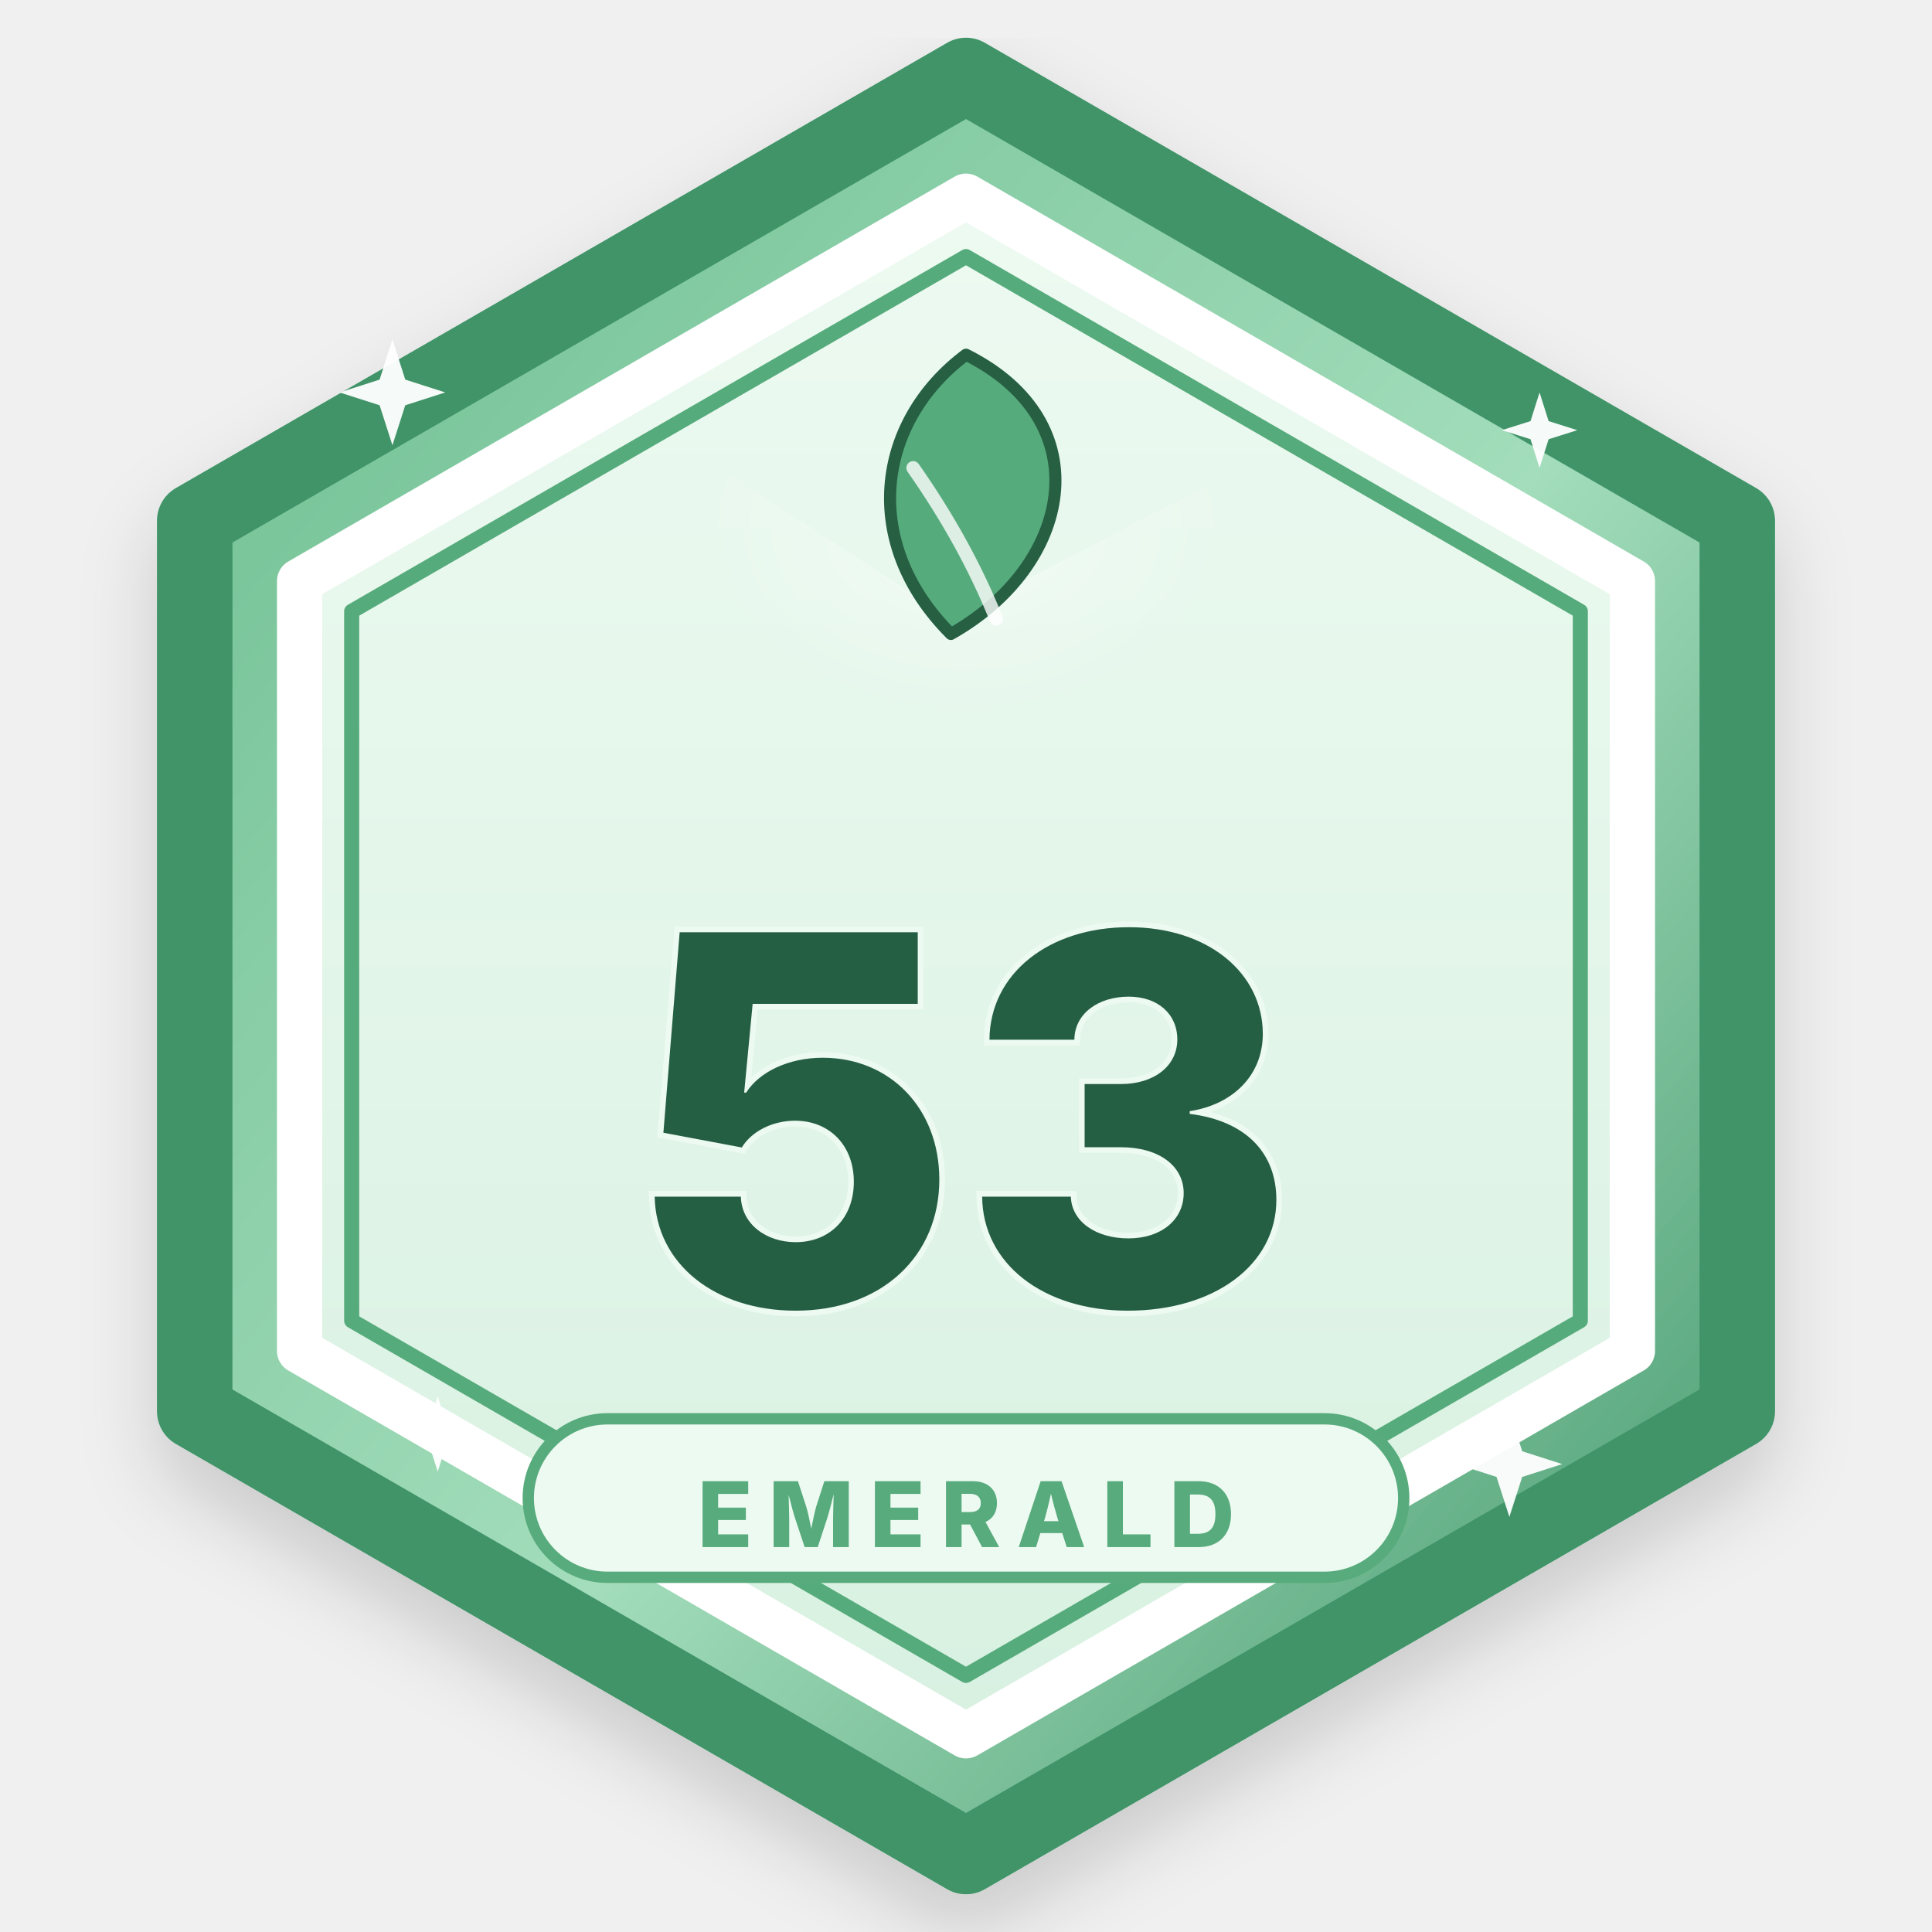
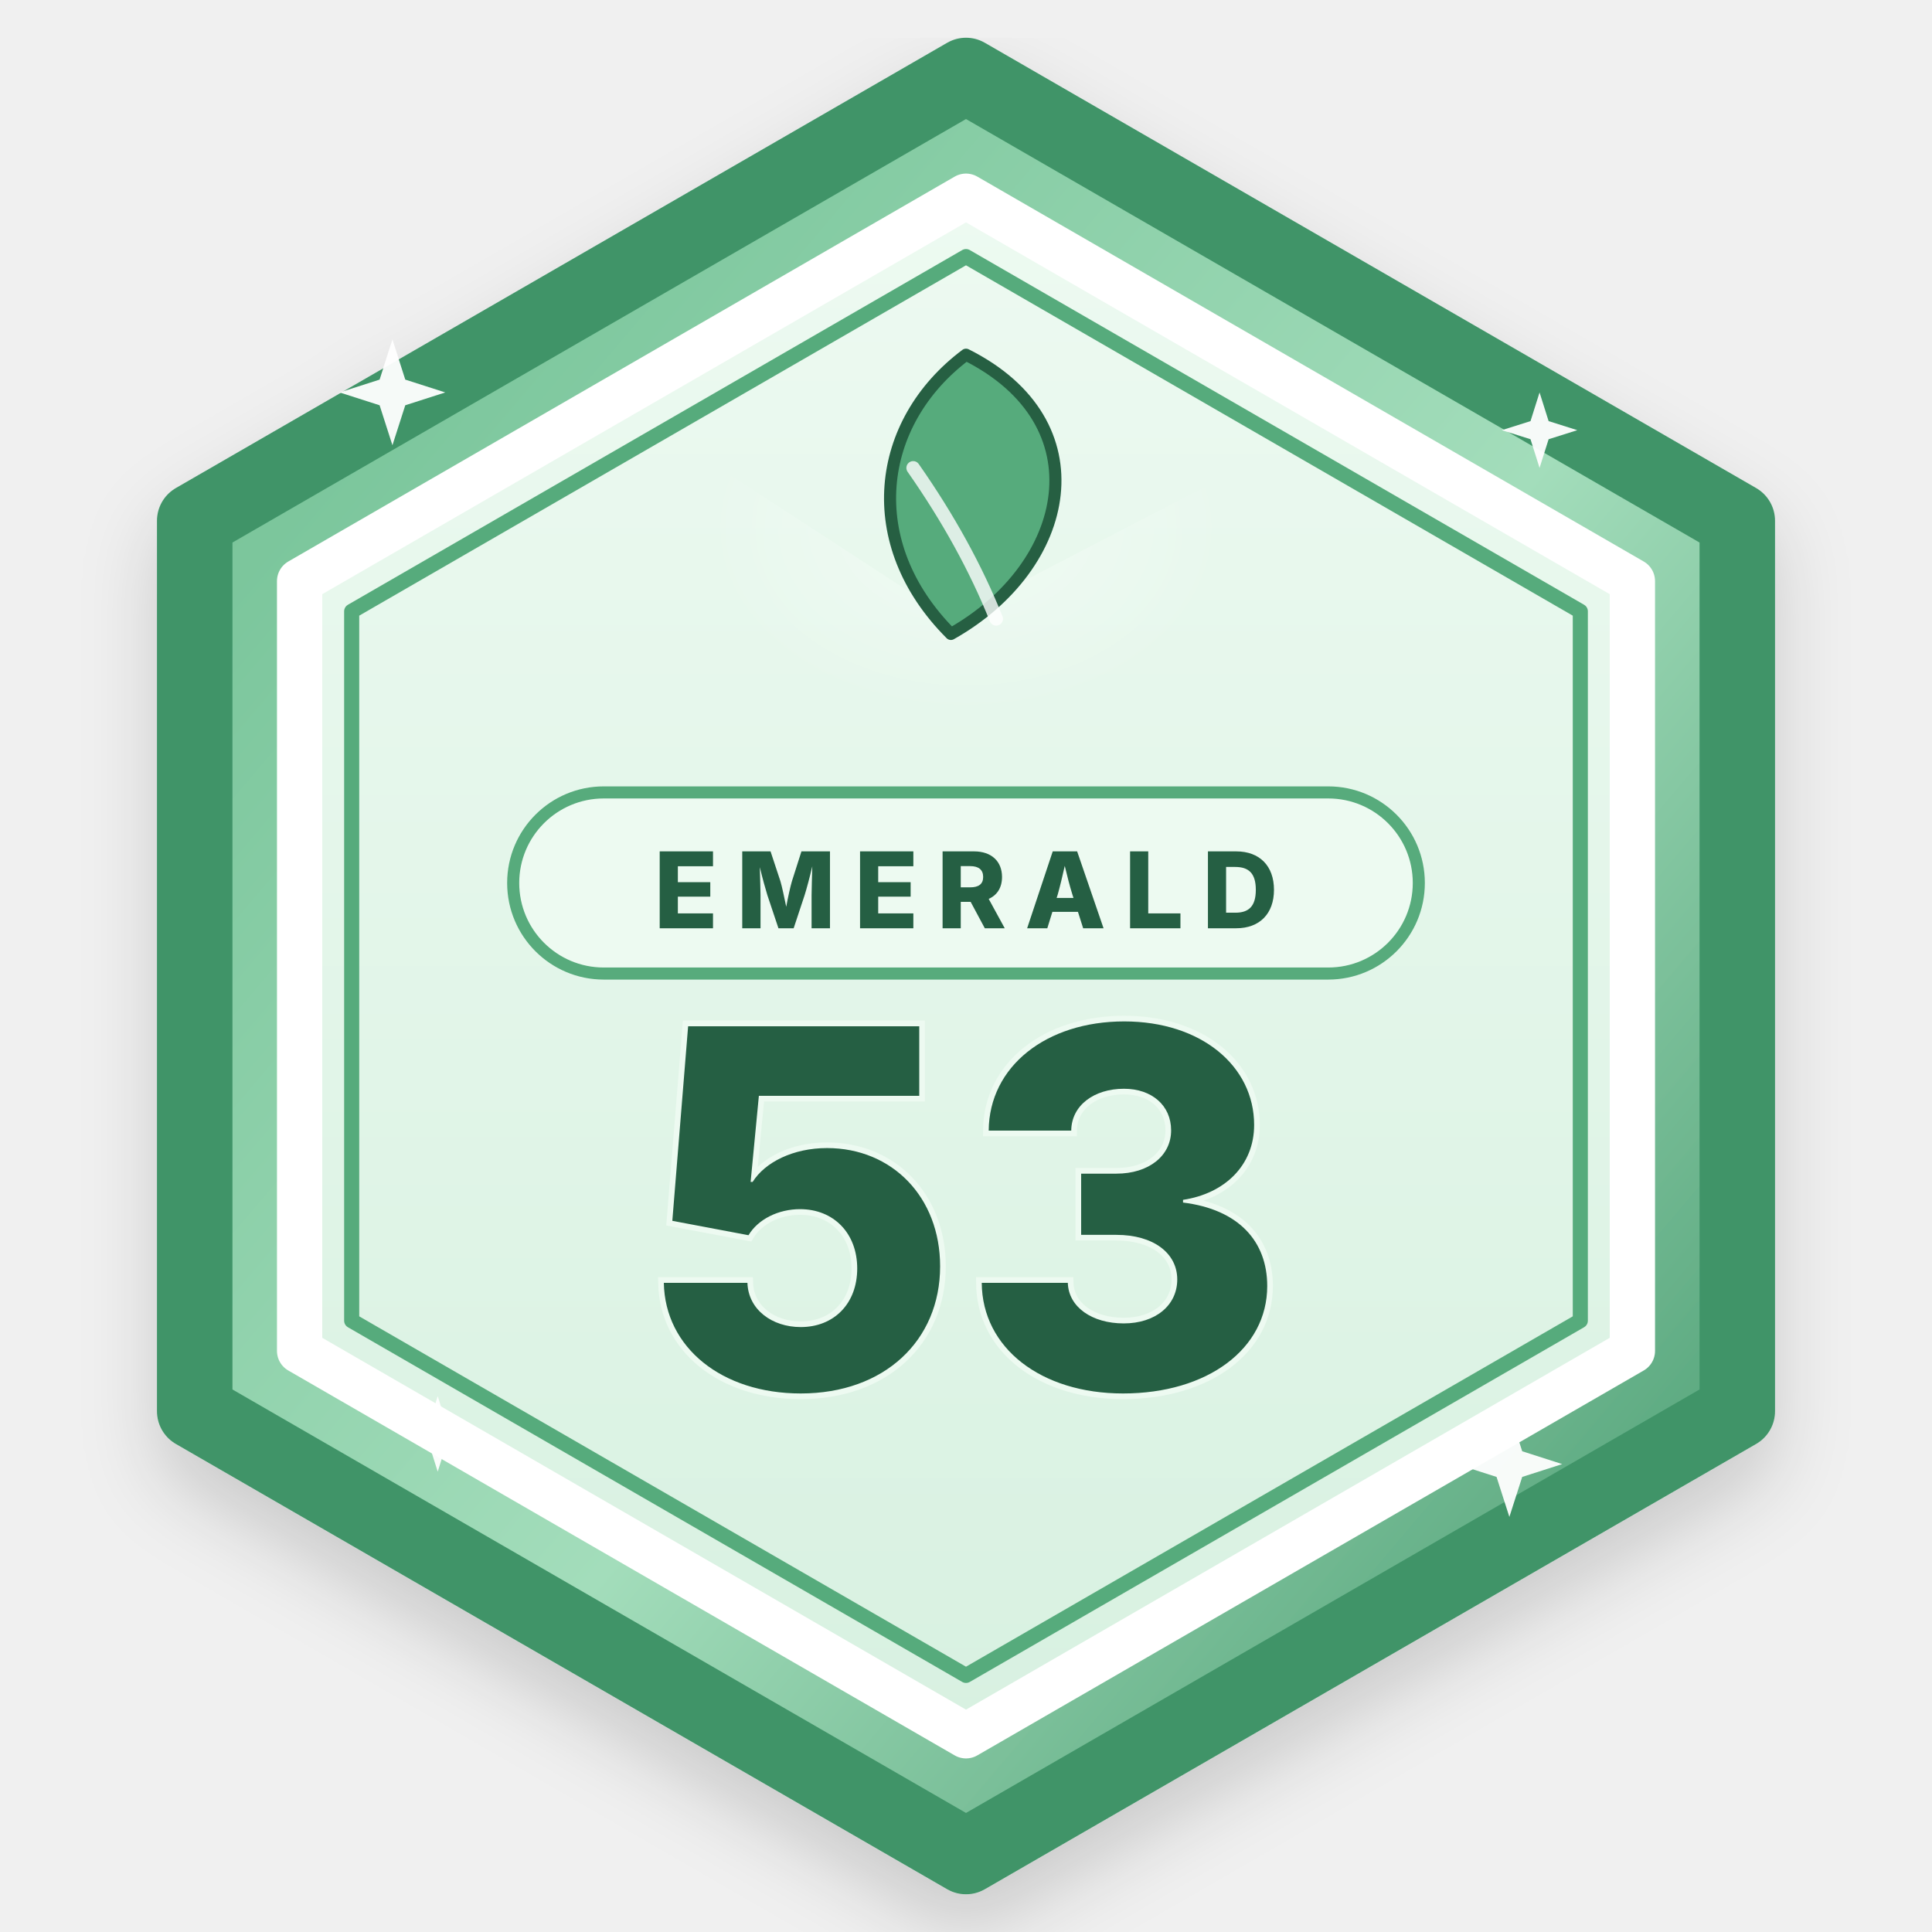
<svg xmlns="http://www.w3.org/2000/svg" viewBox="0 0 256 256" width="256" height="256" role="img" aria-label="Level 53 badge">
  <defs>
    <linearGradient id="o" x1="0%" y1="0%" x2="100%" y2="100%">
      <stop offset="0%" stop-color="#6cbd90" />
      <stop offset="55%" stop-color="#a3ddbb" />
      <stop offset="100%" stop-color="#3f9468" />
    </linearGradient>
    <linearGradient id="i" x1="0%" y1="0%" x2="0%" y2="100%">
      <stop offset="0%" stop-color="#edfaf1" />
      <stop offset="100%" stop-color="#d8f1e1" />
    </linearGradient>
    <radialGradient id="sheen" cx="50%" cy="26%" r="36%">
      <stop offset="0%" stop-color="#ffffff" stop-opacity="0.85" />
      <stop offset="100%" stop-color="#ffffff" stop-opacity="0" />
    </radialGradient>
    <filter id="soft" x="-30%" y="-30%" width="160%" height="160%">
      <feDropShadow dx="0" dy="5" stdDeviation="5" flood-color="#000000" flood-opacity="0.16" />
    </filter>
  </defs>
  <g filter="url(#soft)">
    <polygon points="128.0,10.0 230.2,69.0 230.2,187.0 128.0,246.0 25.8,187.0 25.8,69.0" fill="url(#o)" stroke="#3f9468" stroke-width="10" stroke-linejoin="round" />
    <polygon points="128.0,26.0 216.3,77.0 216.3,179.0 128.0,230.0 39.7,179.0 39.7,77.0" fill="url(#i)" stroke="#ffffff" stroke-width="6" stroke-linejoin="round" />
    <polygon points="128.0,34.0 209.4,81.0 209.4,175.0 128.0,222.0 46.6,175.0 46.6,81.0" fill="none" stroke="#57ab7c" stroke-width="2" stroke-linejoin="round" />
-     <path d="M80 52 L126 82 L176 56 L176 121 Q128 98 80 121 Z" fill="url(#sheen)" opacity="0.5" />
+     <path d="M80 52 L126 82 L176 56 L176 121 Q128 98 80 121 Z" fill="url(#sheen)" opacity="0.45" />
    <path d="M128 47 C 116 56 114 72 126 84 C 142 75 146 56 128 47 Z" fill="#57ab7c" stroke="#255f43" stroke-width="1.6" stroke-linejoin="round" />
    <path d="M121 62 Q128 72 132 82" fill="none" stroke="#ffffff" stroke-width="1.8" stroke-opacity="0.8" stroke-linecap="round" />
    <path d="M52.0 45.0 L53.7 50.3 L59.0 52.0 L53.7 53.7 L52.0 59.0 L50.3 53.7 L45.0 52.0 L50.3 50.3 Z" fill="#ffffff" opacity="0.95" />
    <path d="M204.0 52.0 L205.2 55.8 L209.0 57.0 L205.2 58.2 L204.0 62.0 L202.8 58.2 L199.0 57.0 L202.8 55.8 Z" fill="#ffffff" opacity="0.95" />
    <path d="M58.0 185.0 L59.2 188.8 L63.0 190.0 L59.2 191.2 L58.0 195.0 L56.8 191.2 L53.0 190.0 L56.8 188.8 Z" fill="#ffffff" opacity="0.95" />
    <path d="M200.0 187.0 L201.7 192.3 L207.0 194.0 L201.7 195.7 L200.0 201.0 L198.3 195.7 L193.0 194.0 L198.3 192.3 Z" fill="#ffffff" opacity="0.95" />
  </g>
-   <text x="128" y="173" text-anchor="middle" fill="#255f43" font-family="Inter, Arial, sans-serif" font-size="68" font-weight="800" stroke="#edfaf1" stroke-width="1.5" paint-order="stroke">53</text>
-   <rect x="70" y="188" width="116" height="21" rx="10.5" fill="#edfaf1" stroke="#57ab7c" stroke-width="1.5" />
-   <text x="128" y="205" text-anchor="middle" fill="#57ab7c" font-family="Inter, Arial, sans-serif" font-size="12" font-weight="800" letter-spacing="2.1">EMERALD</text>
+   <rect x="68" y="105" width="120" height="24" rx="12" fill="#edfaf1" stroke="#57ab7c" stroke-width="1.6" />
+   <text x="128" y="123" text-anchor="middle" fill="#255f43" font-family="Inter, Arial, sans-serif" font-size="14" font-weight="800" letter-spacing="2.4">EMERALD</text>
+   <text x="128" y="184" text-anchor="middle" fill="#255f43" font-family="Inter, Arial, sans-serif" font-size="66" font-weight="800" stroke="#edfaf1" stroke-width="1.5" paint-order="stroke">53</text>
</svg>
